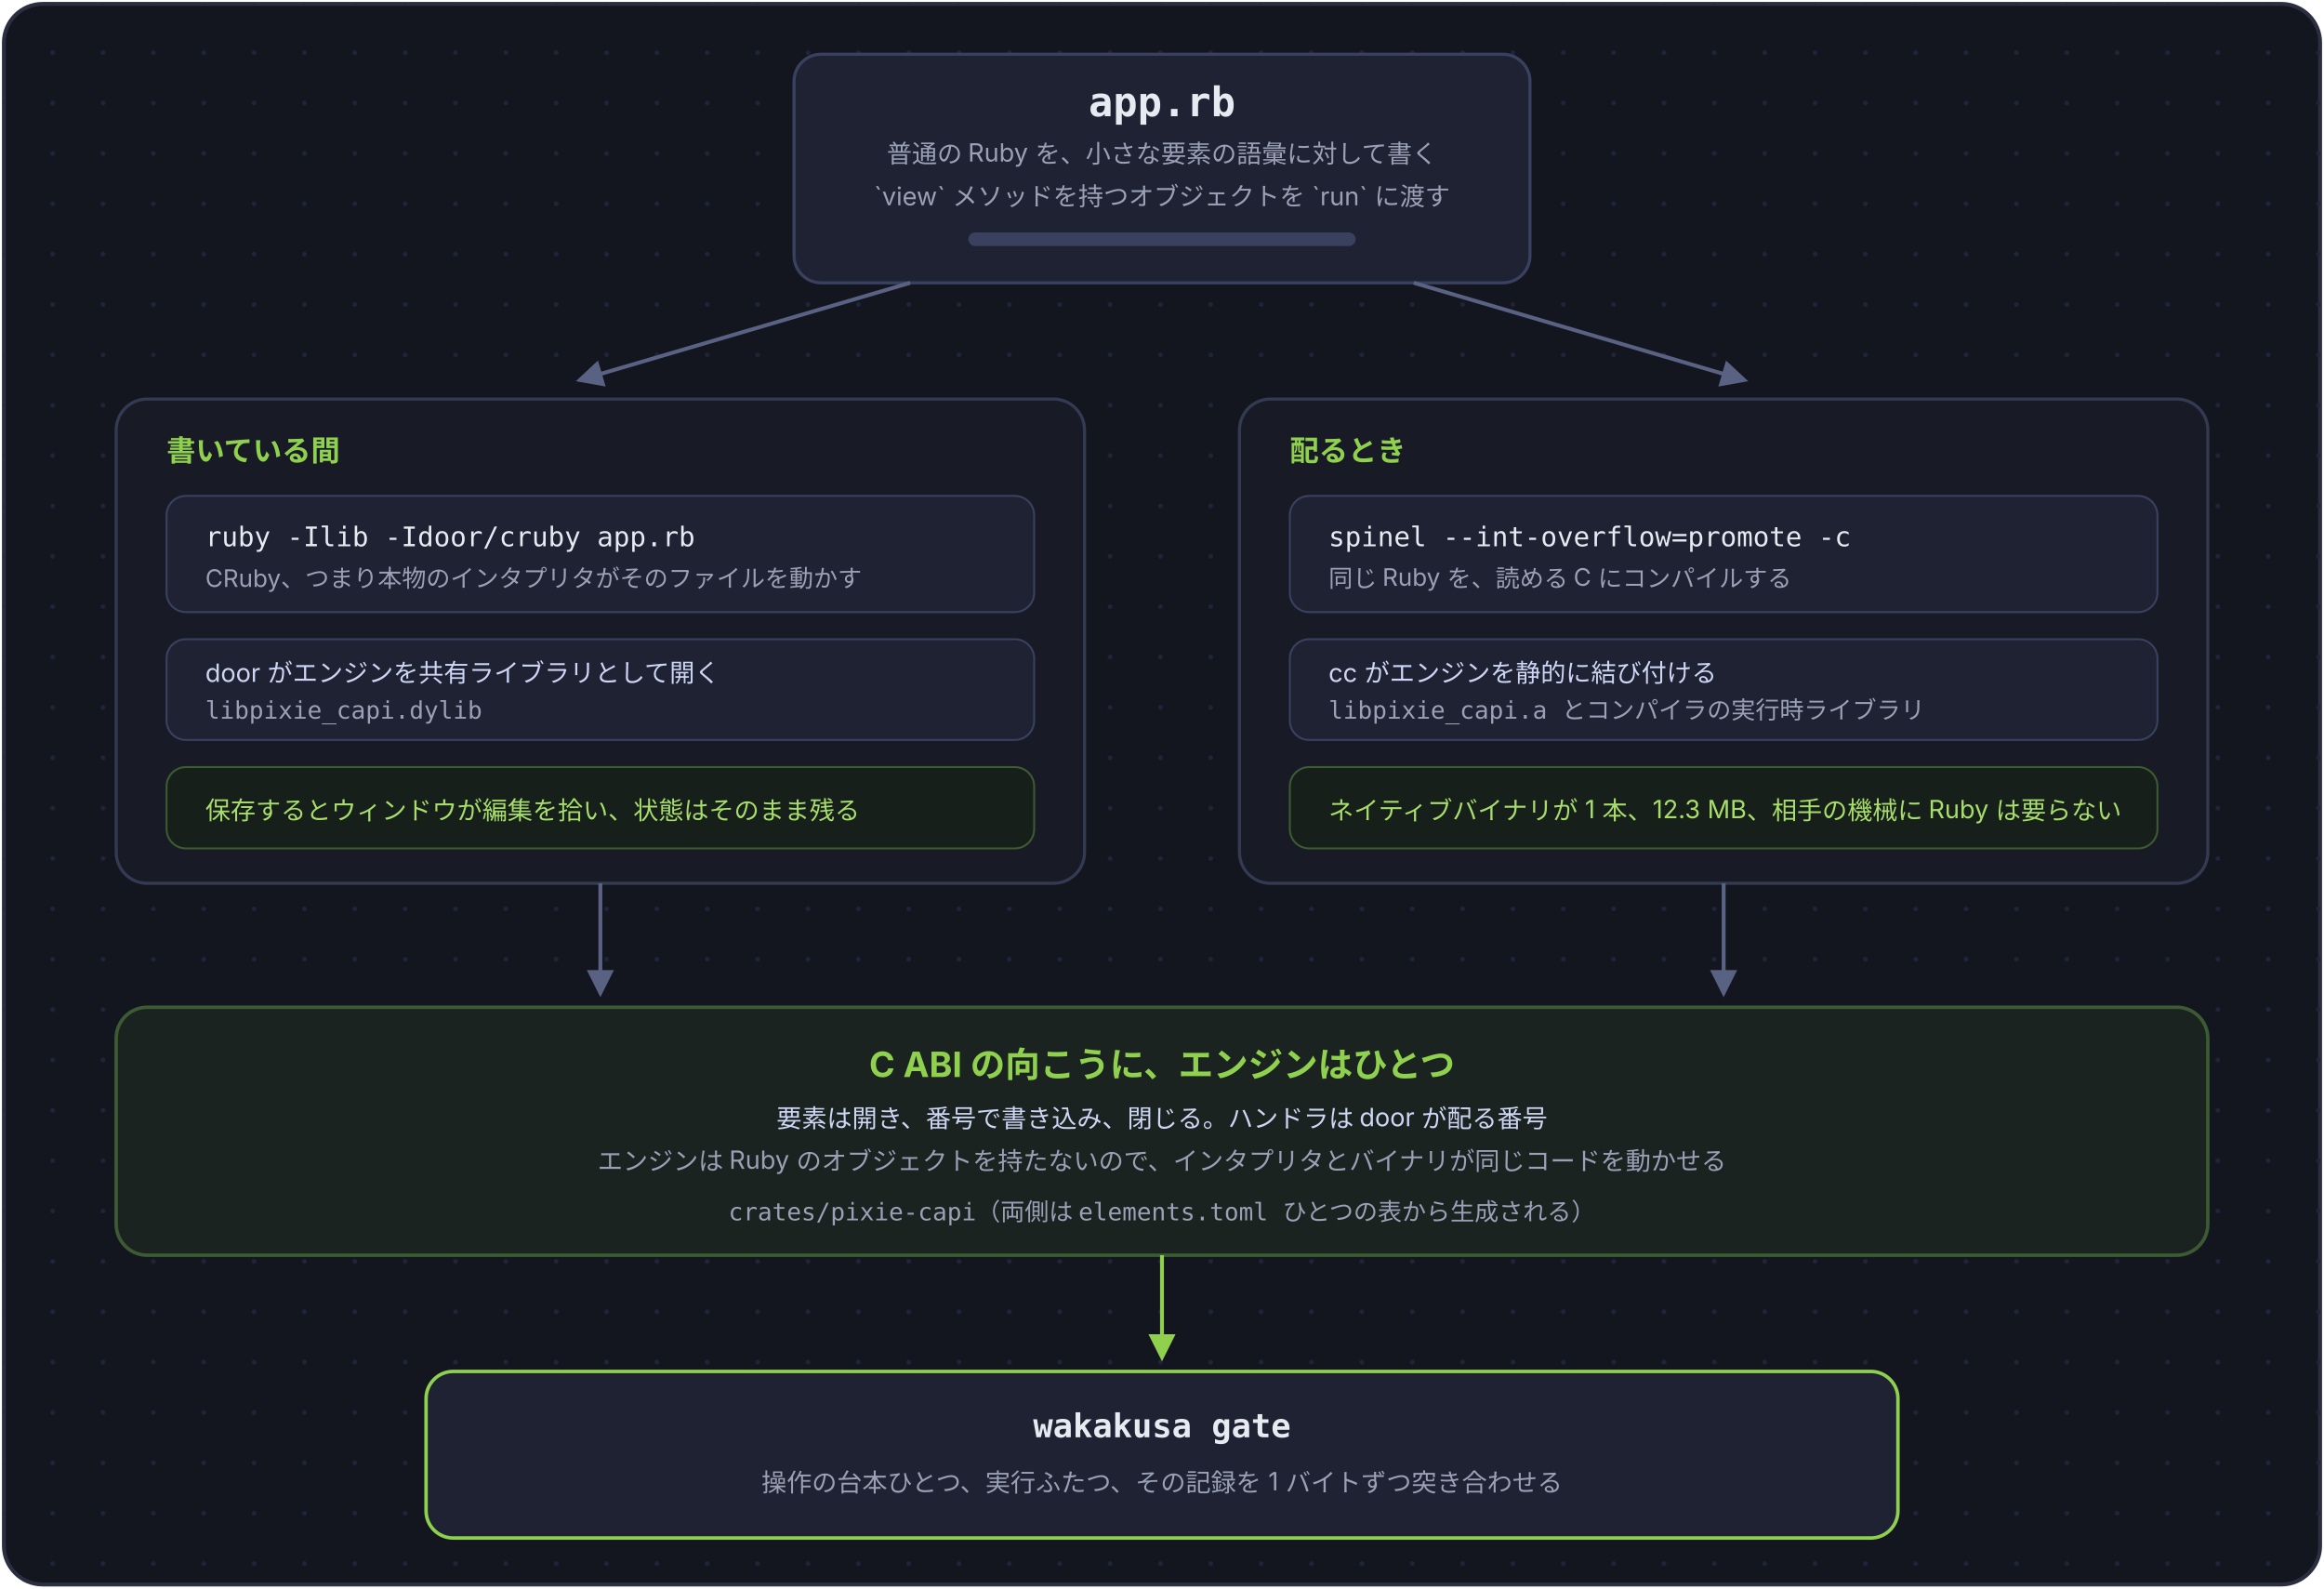
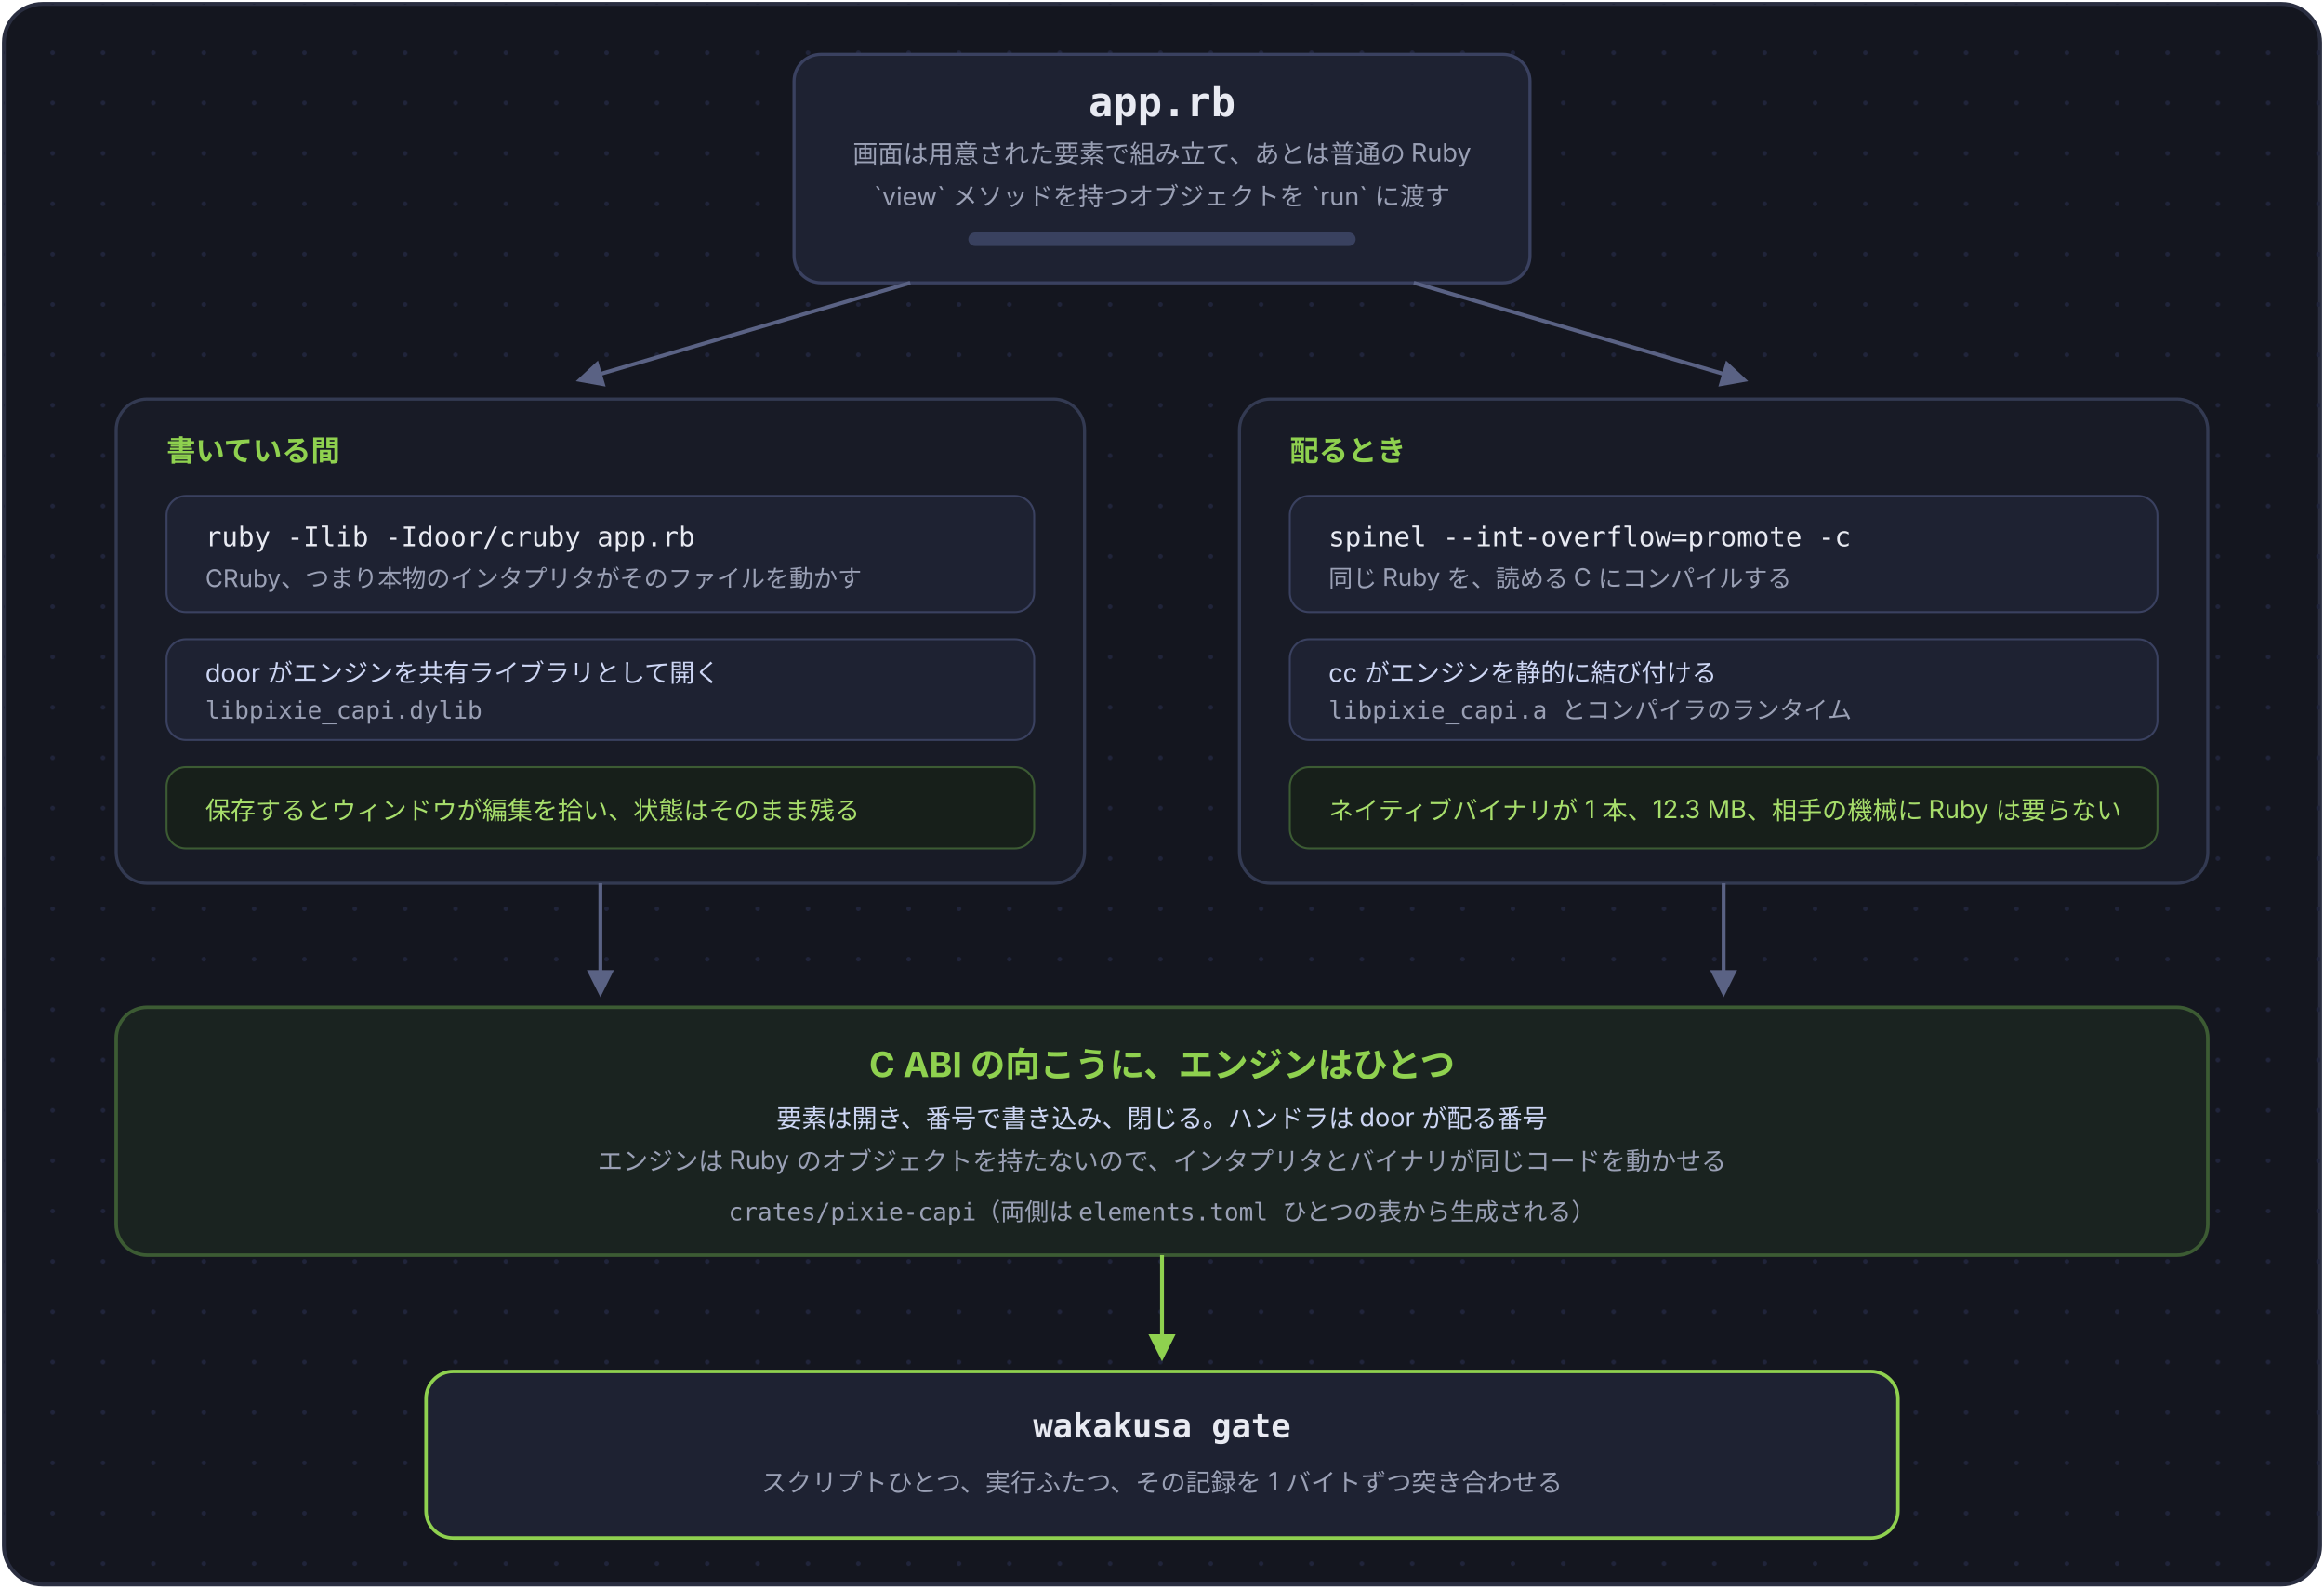
<svg xmlns="http://www.w3.org/2000/svg" viewBox="0 0 1200 820" font-family="'Hiragino Sans','Noto Sans JP',system-ui,-apple-system,sans-serif">
  <defs>
    <marker id="ar" viewBox="0 0 10 10" refX="8" refY="5" markerWidth="7" markerHeight="7" orient="auto-start-reverse">
      <path d="M0 0 L10 5 L0 10 z" fill="#5a6284" />
    </marker>
    <marker id="arG" viewBox="0 0 10 10" refX="8" refY="5" markerWidth="7" markerHeight="7" orient="auto-start-reverse">
      <path d="M0 0 L10 5 L0 10 z" fill="#8fd14f" />
    </marker>
    <pattern id="dots" width="26" height="26" patternUnits="userSpaceOnUse">
      <circle cx="1.2" cy="1.2" r="1.2" fill="#20243a" />
    </pattern>
  </defs>
  <rect x="2" y="2" width="1196" height="816" rx="20" fill="#14161f" stroke="#2a2e40" stroke-width="2" />
  <rect x="2" y="2" width="1196" height="816" rx="20" fill="url(#dots)" />
  <rect x="410" y="28" width="380" height="118" rx="14" fill="#1e2232" stroke="#3a4160" stroke-width="1.6" />
  <text x="600" y="60" text-anchor="middle" font-size="21" font-weight="700" fill="#e8eaf2" font-family="ui-monospace,'SF Mono',Menlo,monospace">app.rb</text>
-   <text x="600" y="84" text-anchor="middle" font-size="13" fill="#9aa0b5">普通の Ruby を、小さな要素の語彙に対して書く</text>
+   <text x="600" y="84" text-anchor="middle" font-size="13" fill="#9aa0b5">画面は用意された要素で組み立て、あとは普通の Ruby</text>
  <text x="600" y="106" text-anchor="middle" font-size="13" fill="#9aa0b5">`view` メソッドを持つオブジェクトを `run` に渡す</text>
  <rect x="500" y="120" width="200" height="7" rx="3.5" fill="#39415f" />
  <path d="M470 146 L300 196" stroke="#5a6284" stroke-width="2" fill="none" marker-end="url(#ar)" />
  <path d="M730 146 L900 196" stroke="#5a6284" stroke-width="2" fill="none" marker-end="url(#ar)" />
  <rect x="60" y="206" width="500" height="250" rx="16" fill="#181b26" stroke="#333a52" stroke-width="1.6" />
  <text x="86" y="238" font-size="15" font-weight="700" fill="#8fd14f">書いている間</text>
  <rect x="86" y="256" width="448" height="60" rx="10" fill="#1e2232" stroke="#3a4160" />
  <text x="106" y="282" font-size="14" fill="#e8eaf2" font-family="ui-monospace,'SF Mono',Menlo,monospace">ruby -Ilib -Idoor/cruby app.rb</text>
  <text x="106" y="303" font-size="12.5" fill="#9aa0b5">CRuby、つまり本物のインタプリタがそのファイルを動かす</text>
  <rect x="86" y="330" width="448" height="52" rx="10" fill="#1e2232" stroke="#3a4160" />
  <text x="106" y="352" font-size="13" fill="#cdd6f4">door がエンジンを共有ライブラリとして開く</text>
  <text x="106" y="371" font-size="12.5" fill="#9aa0b5" font-family="ui-monospace,'SF Mono',Menlo,monospace">libpixie_capi.dylib</text>
  <rect x="86" y="396" width="448" height="42" rx="10" fill="#171f1a" stroke="#3c5b33" />
  <text x="106" y="423" font-size="13" fill="#a7de6b">保存するとウィンドウが編集を拾い、状態はそのまま残る</text>
  <rect x="640" y="206" width="500" height="250" rx="16" fill="#181b26" stroke="#333a52" stroke-width="1.6" />
  <text x="666" y="238" font-size="15" font-weight="700" fill="#8fd14f">配るとき</text>
  <rect x="666" y="256" width="448" height="60" rx="10" fill="#1e2232" stroke="#3a4160" />
  <text x="686" y="282" font-size="14" fill="#e8eaf2" font-family="ui-monospace,'SF Mono',Menlo,monospace">spinel --int-overflow=promote -c</text>
  <text x="686" y="303" font-size="12.5" fill="#9aa0b5">同じ Ruby を、読める C にコンパイルする</text>
  <rect x="666" y="330" width="448" height="52" rx="10" fill="#1e2232" stroke="#3a4160" />
  <text x="686" y="352" font-size="13" fill="#cdd6f4">cc がエンジンを静的に結び付ける</text>
-   <text x="686" y="371" font-size="12.5" fill="#9aa0b5" font-family="ui-monospace,'SF Mono',Menlo,monospace">libpixie_capi.a とコンパイラの実行時ライブラリ</text>
+   <text x="686" y="371" font-size="12.5" fill="#9aa0b5" font-family="ui-monospace,'SF Mono',Menlo,monospace">libpixie_capi.a とコンパイラのランタイム</text>
  <rect x="666" y="396" width="448" height="42" rx="10" fill="#171f1a" stroke="#3c5b33" />
  <text x="686" y="423" font-size="13" fill="#a7de6b">ネイティブバイナリが 1 本、12.3 MB、相手の機械に Ruby は要らない</text>
  <path d="M310 456 L310 512" stroke="#5a6284" stroke-width="2" fill="none" marker-end="url(#ar)" />
  <path d="M890 456 L890 512" stroke="#5a6284" stroke-width="2" fill="none" marker-end="url(#ar)" />
  <rect x="60" y="520" width="1080" height="128" rx="16" fill="#1a2320" stroke="#3c5b33" stroke-width="1.8" />
  <text x="600" y="556" text-anchor="middle" font-size="18" font-weight="700" fill="#8fd14f">C ABI の向こうに、エンジンはひとつ</text>
  <text x="600" y="582" text-anchor="middle" font-size="13" fill="#cdd6f4">要素は開き、番号で書き込み、閉じる。ハンドラは door が配る番号</text>
  <text x="600" y="604" text-anchor="middle" font-size="13" fill="#9aa0b5">エンジンは Ruby のオブジェクトを持たないので、インタプリタとバイナリが同じコードを動かせる</text>
  <text x="600" y="630" text-anchor="middle" font-size="12.5" fill="#9aa0b5" font-family="ui-monospace,'SF Mono',Menlo,monospace">crates/pixie-capi（両側は elements.toml ひとつの表から生成される）</text>
  <path d="M600 648 L600 700" stroke="#8fd14f" stroke-width="2" fill="none" marker-end="url(#arG)" />
  <rect x="220" y="708" width="760" height="86" rx="14" fill="#1e2232" stroke="#8fd14f" stroke-width="1.8" />
  <text x="600" y="742" text-anchor="middle" font-size="17" font-weight="700" fill="#e8eaf2" font-family="ui-monospace,'SF Mono',Menlo,monospace">wakakusa gate</text>
-   <text x="600" y="770" text-anchor="middle" font-size="13" fill="#9aa0b5">操作の台本ひとつ、実行ふたつ、その記録を 1 バイトずつ突き合わせる</text>
+   <text x="600" y="770" text-anchor="middle" font-size="13" fill="#9aa0b5">スクリプトひとつ、実行ふたつ、その記録を 1 バイトずつ突き合わせる</text>
</svg>
